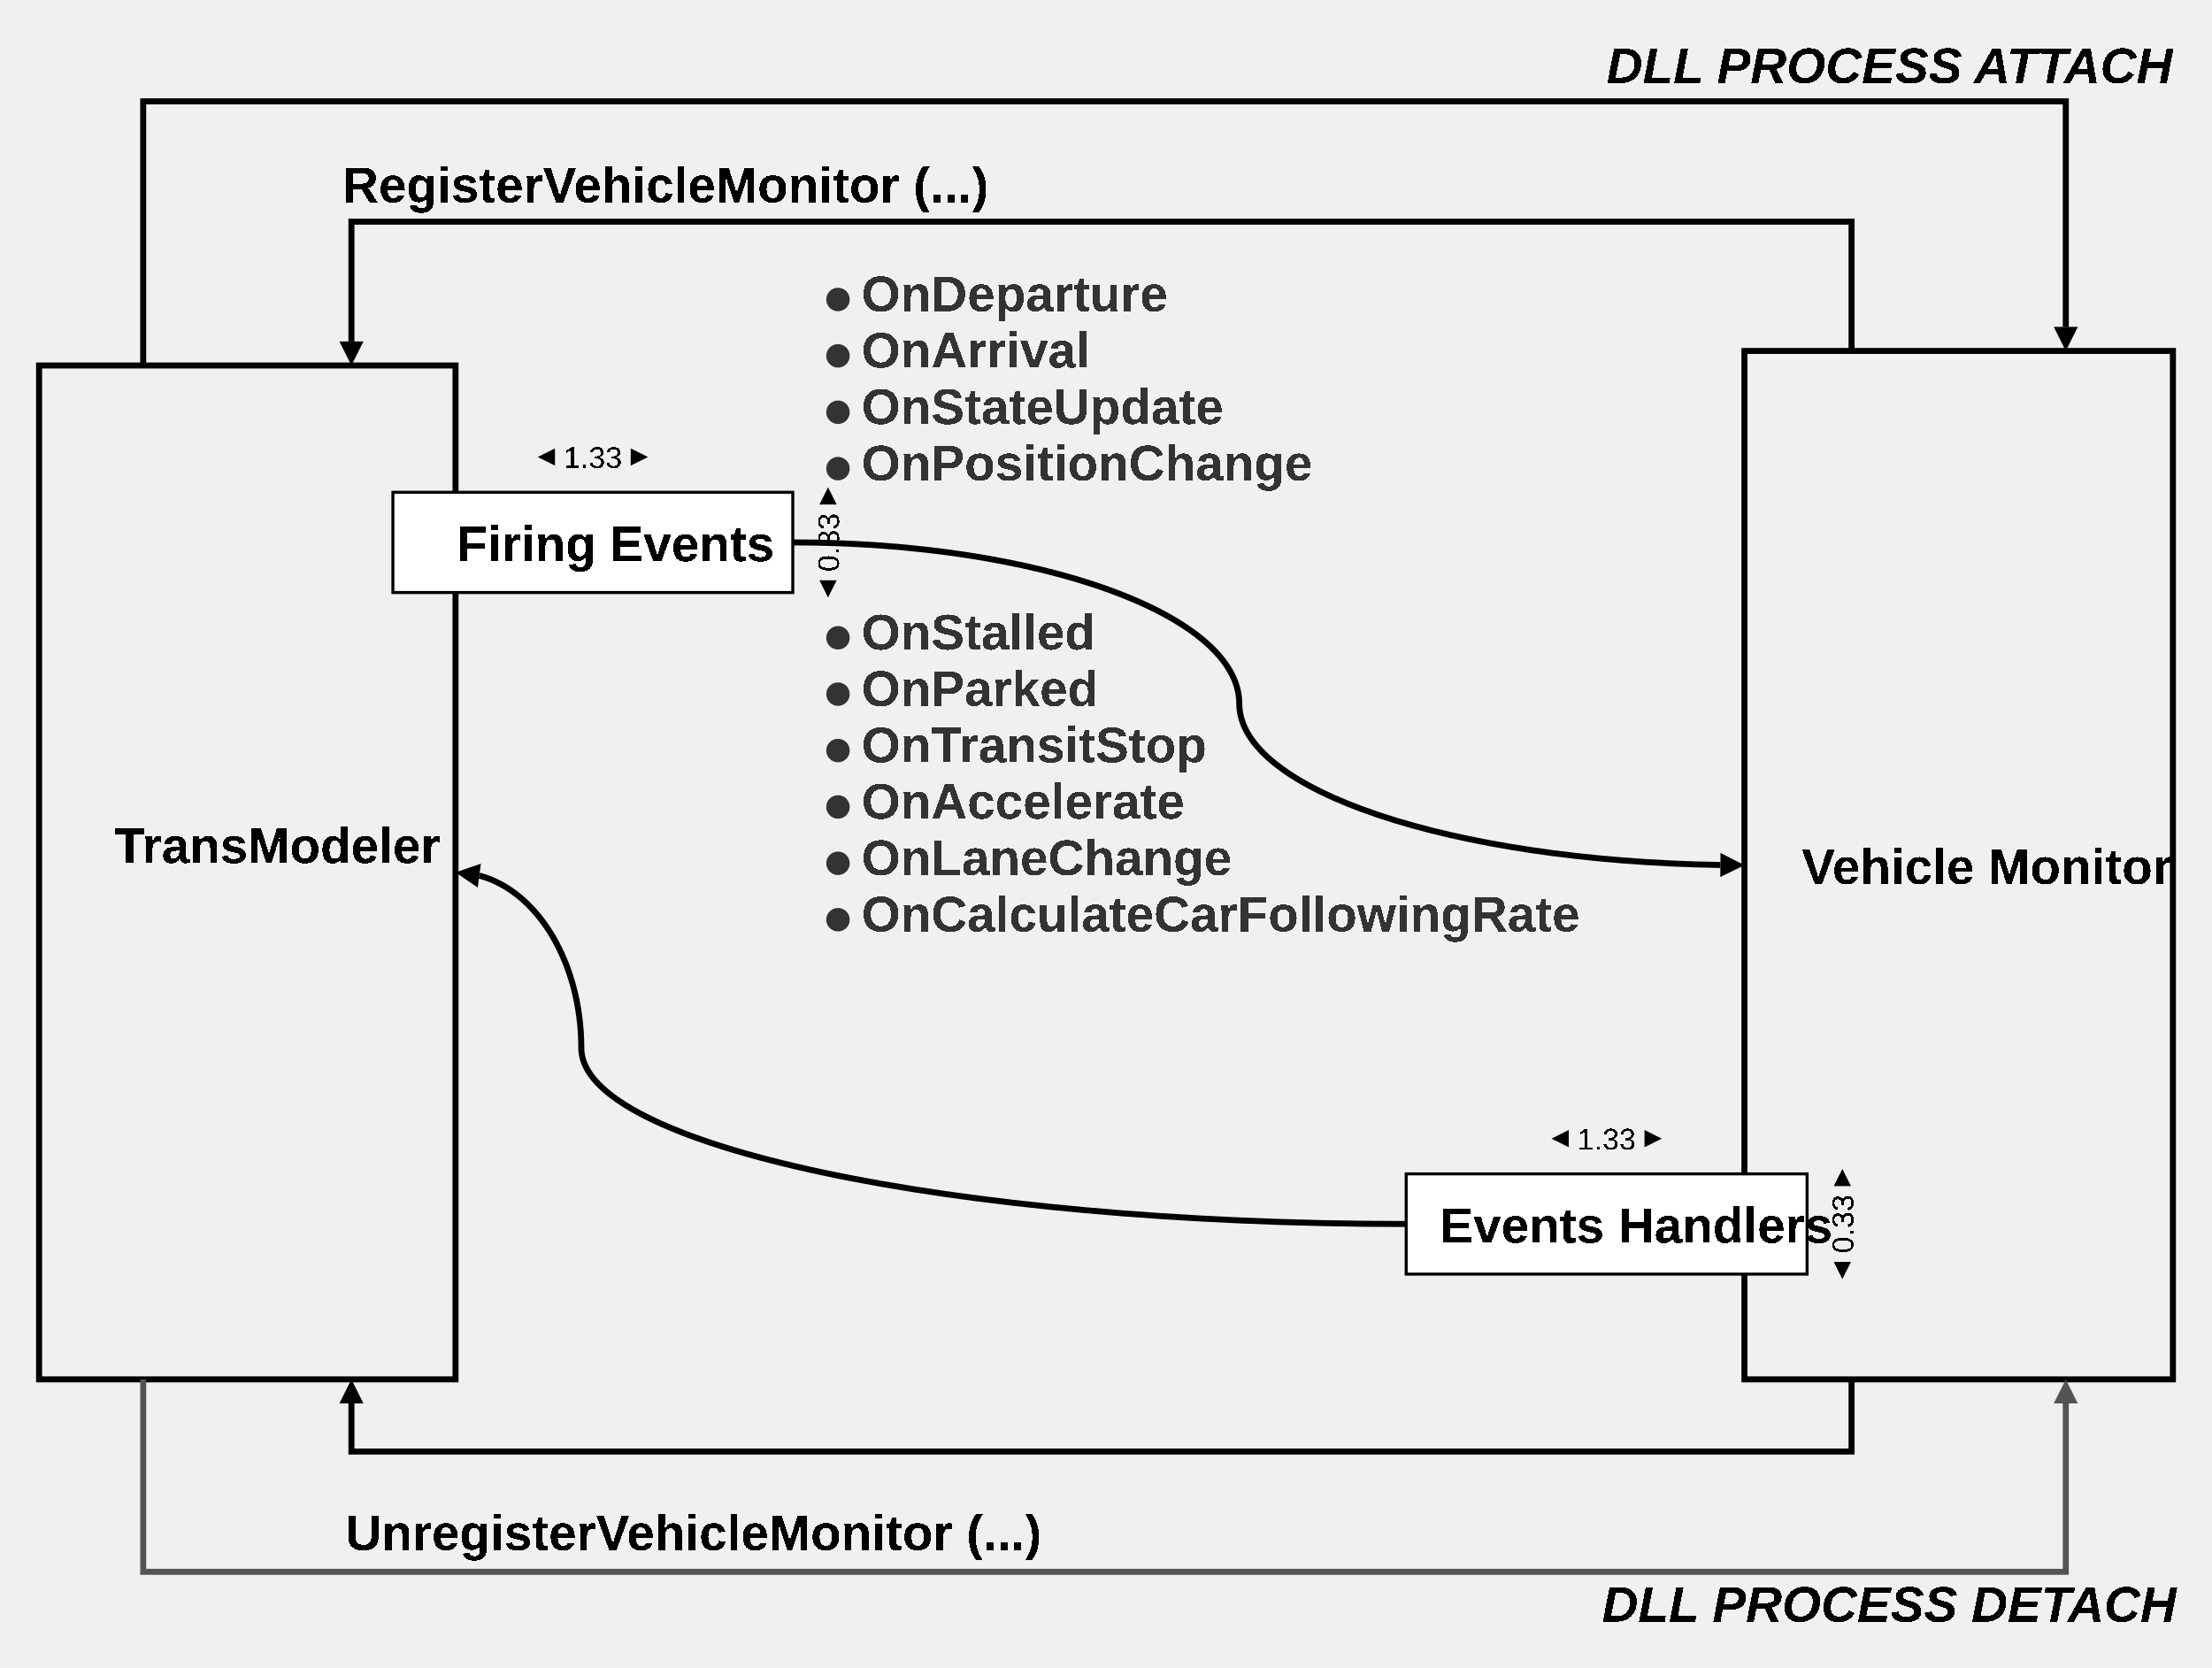
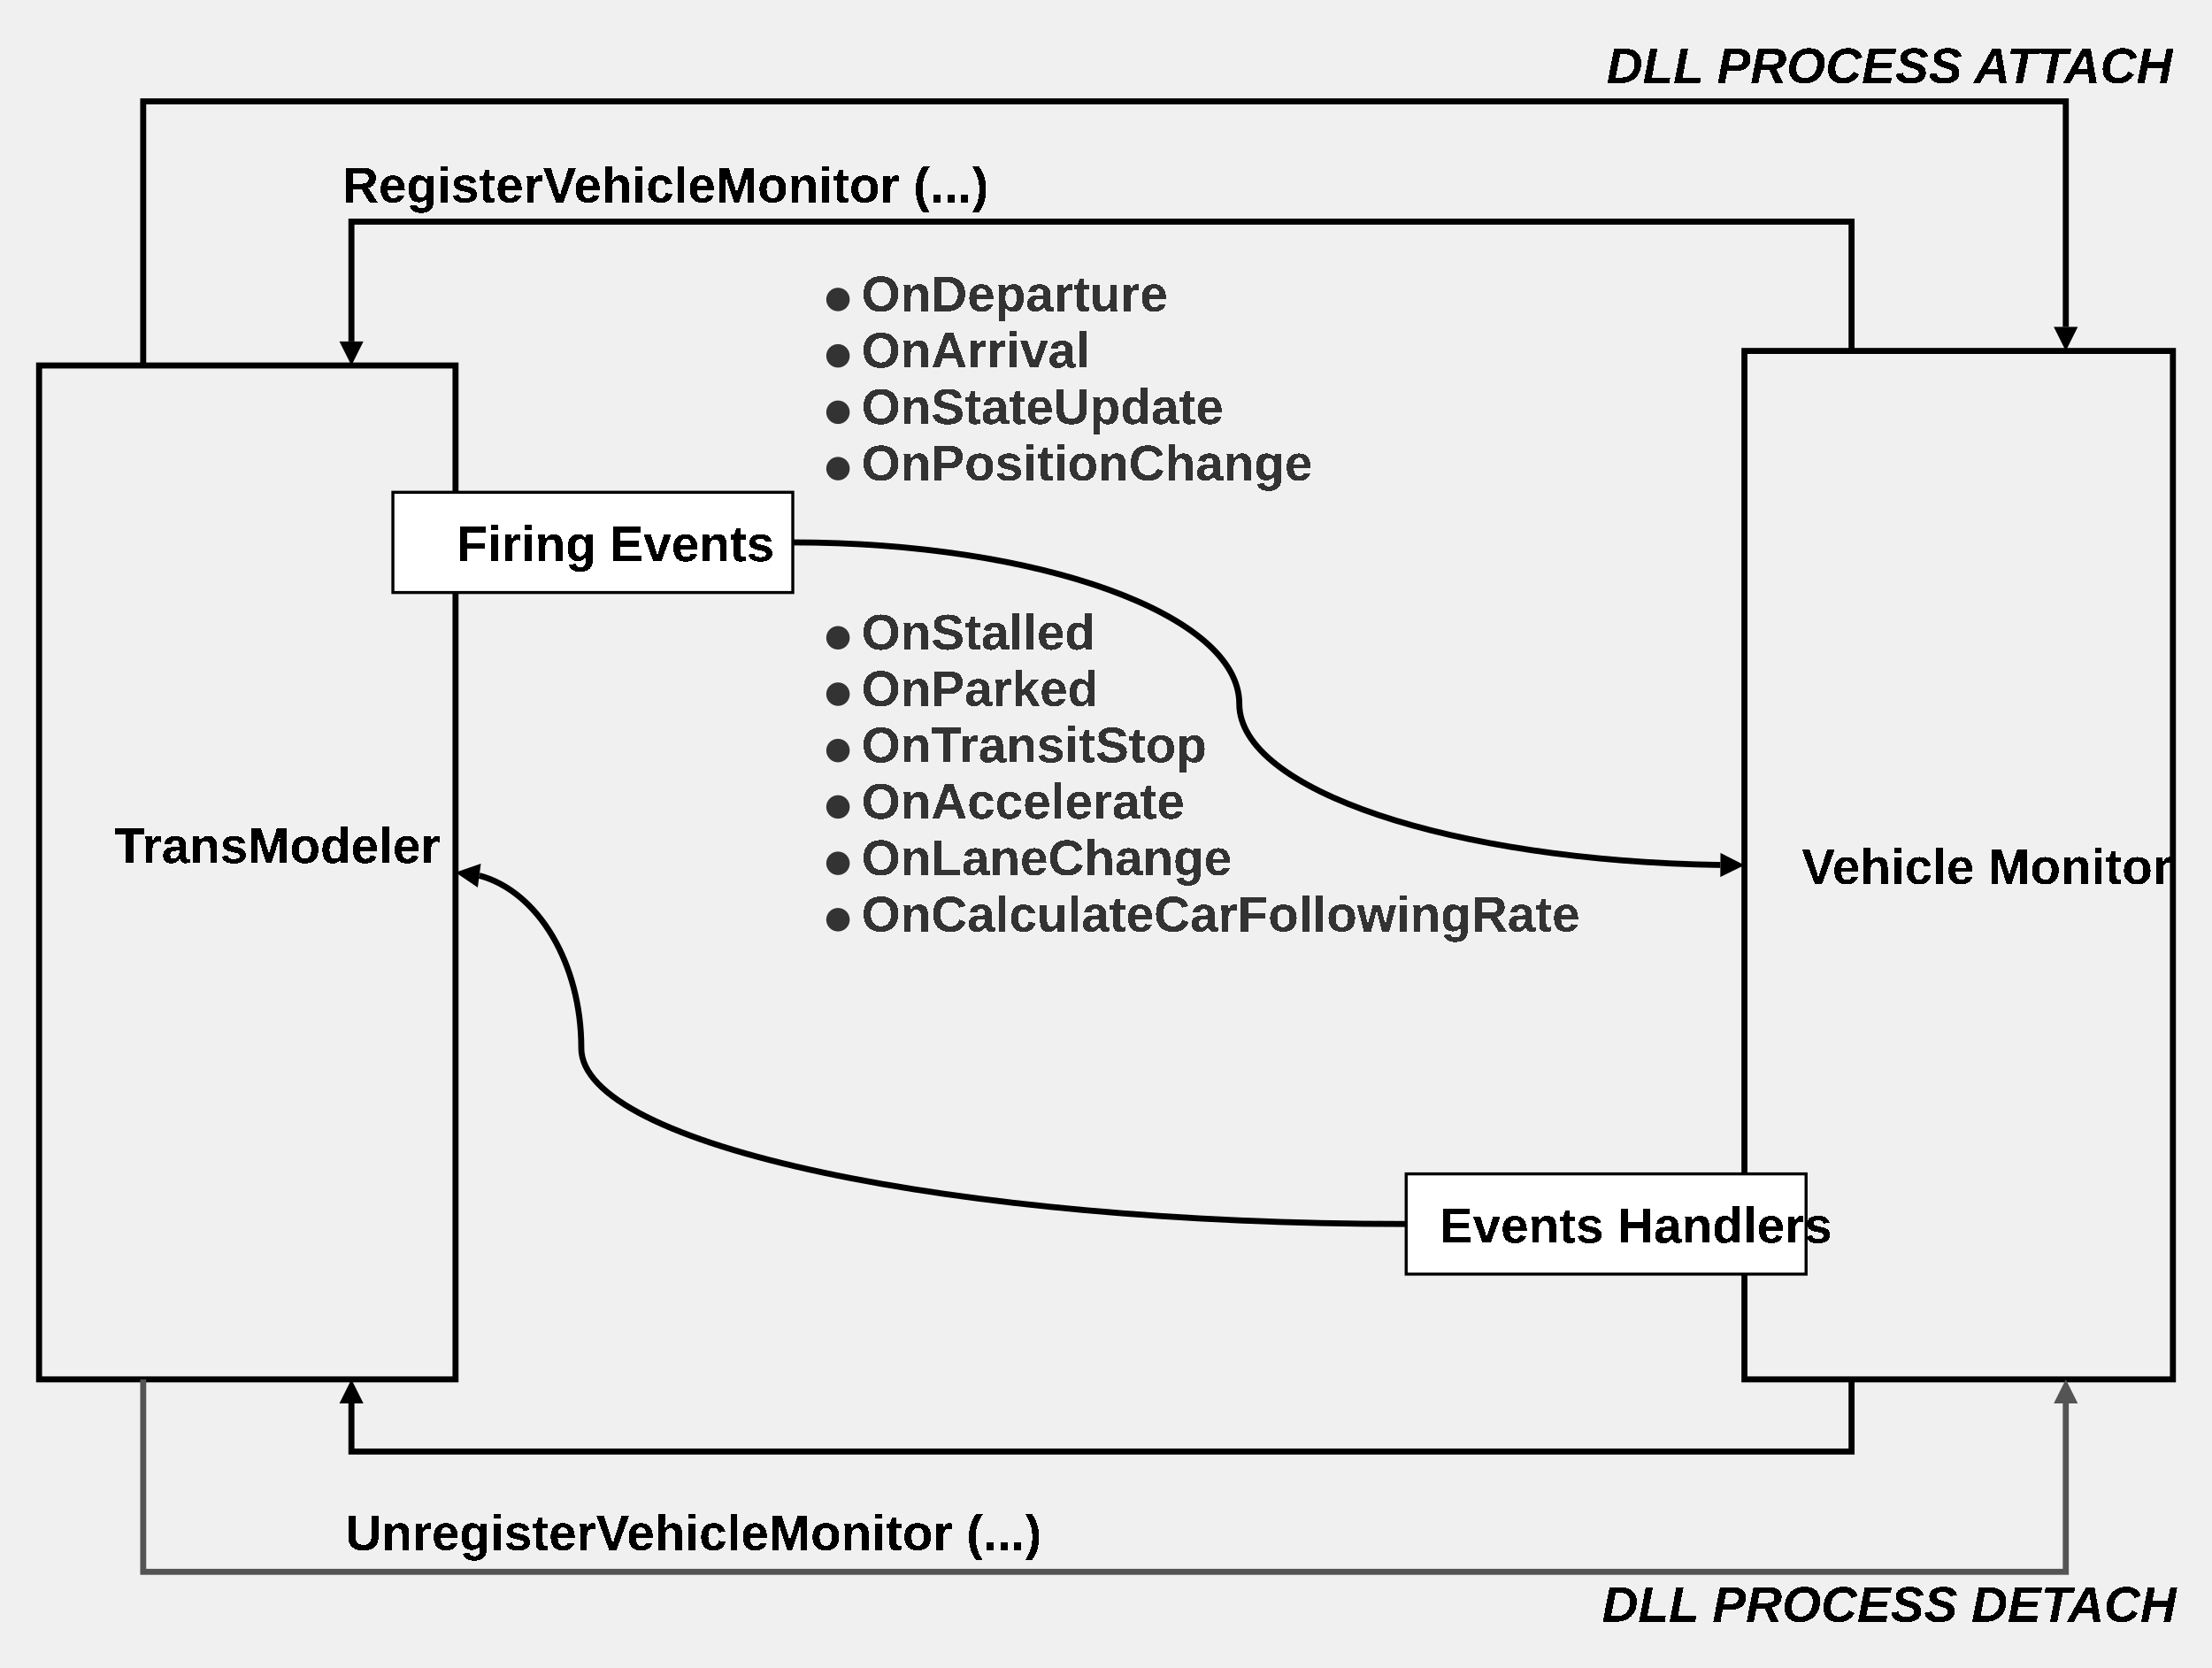
<svg xmlns="http://www.w3.org/2000/svg" version="1.1" width="735.667" height="554.417" xlink="http://www.w3.org/1999/xlink" style="position:relative;overflow:hidden;" viewBox="148.333 -8.708 735.667 554.417">
  <defs />
  <g>
    <g width="138.5" height="337.167" transform="scale(1,1) translate(161.333,112.833)">
      <g stroke="#000000" stroke-opacity="1" stroke-width="2" stroke-dasharray="none" width="138.5" height="337.167" transform="scale(1,1) translate(0,0)" fill="none">
        <rect width="138.5" height="337.167" />
      </g>
      <g width="130.833" height="329.5" transform="scale(1,1) translate(3.833,3.833)">
        <text width="130.833" height="37.5" transform="scale(1,1) translate(0,146)" xml:space="preserve">
          <tspan xml:space="preserve" text-rendering="optimizeSpeed" font-size="16.667" font-weight="bold" font-style="normal" text-decoration="none" fill="#000000" opacity="1" x="21.17" text-anchor="start" y="15.625" textLength="88.493" style="font-family: Arial Narrow, Arial, Helvetica, sans-serif;">TransModeler</tspan>
        </text>
      </g>
    </g>
    <g width="133" height="33.333" transform="scale(1,1) translate(279,155)">
      <g stroke="#000000" stroke-opacity="1" stroke-width="1" stroke-dasharray="none" width="133" height="33.333" transform="scale(1,1) translate(0,0)" fill="#FFFFFF" fill-opacity="1">
        <rect width="133" height="33.333" />
      </g>
      <g width="132" height="32.333" transform="scale(1,1) translate(0.5,0.5)">
        <text width="132" height="18.75" transform="scale(1,1) translate(0,6.791667)" xml:space="preserve">
          <tspan xml:space="preserve" text-rendering="optimizeSpeed" font-size="16.667" font-weight="bold" font-style="normal" text-decoration="none" fill="#000000" opacity="1" x="20.81" text-anchor="start" y="15.625" textLength="90.381" style="font-family: Arial Narrow, Arial, Helvetica, sans-serif;">Firing Events</tspan>
        </text>
      </g>
-       <g fill="#9999FF" stroke="#9999FF" stroke-opacity="1" opacity="1" transform="scale(1,1) translate(0,0)">
+       <g fill="#9999FF" stroke="#9999FF" stroke-opacity="1" opacity="0" transform="scale(1,1) translate(0,0)">
        <path fill="none" stroke-width="1" stroke-dasharray="none" d="M0,0" />
      </g>
-       <g width="19.466" height="11.458" transform="scale(1,1) translate(56.767,-17.458)" opacity="1">
+       <g width="19.466" height="11.458" transform="scale(1,1) translate(56.767,-17.458)" opacity="0">
        <text width="19.466" height="11.458" transform="scale(1,1) translate(0,0)" xml:space="preserve">
          <tspan xml:space="preserve" text-rendering="optimizeSpeed" font-size="10" font-weight="normal" font-style="normal" text-decoration="none" fill="#000" opacity="1" x="0" text-anchor="start" y="9.375" textLength="19.466" style="font-family: Arial, Helvetica Neue, Helvetica, sans-serif;">1.33</tspan>
        </text>
      </g>
-       <g transform="scale(1,1) translate(0,0)" fill="black" opacity="1">
+       <g transform="scale(1,1) translate(0,0)" fill="black" opacity="0">
        <path d="M53.902,-14.594 L53.902,-8.865 L48.173,-11.729 L53.902,-14.594 z" />
      </g>
-       <g transform="scale(1,1) translate(0,0)" fill="black" opacity="1">
+       <g transform="scale(1,1) translate(0,0)" fill="black" opacity="0">
        <path d="M79.098,-14.594 L79.098,-8.865 L84.827,-11.729 L79.098,-14.594 z" />
      </g>
-       <g width="19.466" height="11.458" transform="rotate(270,139,26.4) scale(1,1) translate(139,26.4)" opacity="1">
+       <g width="19.466" height="11.458" transform="rotate(270,139,26.4) scale(1,1) translate(139,26.4)" opacity="0">
        <text width="19.466" height="11.458" transform="scale(1,1) translate(0,0)" xml:space="preserve">
          <tspan xml:space="preserve" text-rendering="optimizeSpeed" font-size="10" font-weight="normal" font-style="normal" text-decoration="none" fill="#000" opacity="1" x="0" text-anchor="start" y="9.375" textLength="19.466" style="font-family: Arial, Helvetica Neue, Helvetica, sans-serif;">0.33</tspan>
        </text>
      </g>
-       <g transform="scale(1,1) translate(0,0)" fill="black" opacity="1">
+       <g transform="scale(1,1) translate(0,0)" fill="black" opacity="0">
        <path d="M147.594,4.069 L141.865,4.069 L144.729,-1.66 L147.594,4.069 z" />
      </g>
-       <g transform="scale(1,1) translate(0,0)" fill="black" opacity="1">
+       <g transform="scale(1,1) translate(0,0)" fill="black" opacity="0">
        <path d="M147.594,29.264 L141.865,29.264 L144.729,34.993 L147.594,29.264 z" />
      </g>
    </g>
    <g width="142.5" height="342" transform="scale(1,1) translate(728.5,108)">
      <g stroke="#000000" stroke-opacity="1" stroke-width="2" stroke-dasharray="none" width="142.5" height="342" transform="scale(1,1) translate(0,0)" fill="none">
        <rect width="142.5" height="342" />
      </g>
      <g width="134.833" height="334.333" transform="scale(1,1) translate(3.833,3.833)">
        <text width="134.833" height="56.25" transform="scale(1,1) translate(0,139.0417)" xml:space="preserve">
          <tspan xml:space="preserve" text-rendering="optimizeSpeed" font-size="16.667" font-weight="bold" font-style="normal" text-decoration="none" fill="#000000" opacity="1" x="15.195" text-anchor="start" y="34.375" textLength="104.443" style="font-family: Arial Narrow, Arial, Helvetica, sans-serif;">Vehicle Monitor</tspan>
        </text>
      </g>
    </g>
    <g width="639.417" height="4.833" transform="scale(1,1) translate(195.958,108)">
      <g transform="scale(1,1) translate(0,0)" fill="#000000" stroke="#000000" stroke-opacity="1">
        <path d="M 0 4.833 L 0 -83 L 639.417 -83 L 639.417 -8" fill="none" stroke-width="2" stroke-dasharray="none" />
        <g>
          <g stroke-dasharray="none">
            <path d="M643.417,-8L639.417,0L635.417,-8z" stroke="none" fill-opacity="1" />
          </g>
        </g>
      </g>
      <g stroke-width="0" stroke-dasharray="none" fill="#F2F2F2" opacity="0" width="17.202" height="20.75" transform="scale(1,1) translate(311.107,-93.375)">
        <rect width="17.202" height="20.75" />
      </g>
      <g width="15.202" height="87.833" transform="scale(1,1) translate(312.107,-92.375)">
        <text width="15.202" height="18.75" transform="scale(1,1) translate(0,0)" xml:space="preserve" />
      </g>
    </g>
    <g width="639.417" height="2" transform="scale(1,1) translate(195.958,450)">
      <g transform="scale(1,1) translate(0,0)" fill="#545454" stroke="#545454" stroke-opacity="1">
        <path d="M 0 0 L 0 64 L 639.417 64 L 639.417 8" fill="none" stroke-width="2" stroke-dasharray="none" />
        <g>
          <g stroke-dasharray="none">
            <path d="M635.417,8L639.417,0L643.417,8z" stroke="none" fill-opacity="1" />
          </g>
        </g>
      </g>
      <g stroke-width="0" stroke-dasharray="none" fill="#F2F2F2" opacity="0" width="40.005" height="20.75" transform="scale(1,1) translate(299.706,53.625)">
        <rect width="40.005" height="20.75" />
      </g>
      <g width="38.005" height="64" transform="scale(1,1) translate(300.706,54.625)">
        <text width="38.005" height="18.75" transform="scale(1,1) translate(0,0)" xml:space="preserve" />
      </g>
    </g>
    <g width="316.5" height="107.333" transform="scale(1,1) translate(412,171.667)">
      <g transform="scale(1,1) translate(0,0)" fill="#000000" stroke="#000000" stroke-opacity="1">
        <path d="M 0 0 A 148.5 53.667 0 0 1 148.5 53.667 A 168 53.667 0 0 0 308.5 107.273" fill="none" stroke-width="2" stroke-dasharray="none" />
        <g>
          <g stroke-dasharray="none">
            <path d="M308.53,103.273L316.5,107.333L308.47,111.273z" stroke="none" fill-opacity="1" />
          </g>
        </g>
      </g>
    </g>
    <g width="316.167" height="116.917" transform="scale(1,1) translate(299.833,281.417)">
      <g transform="scale(1,1) translate(0,0)" fill="#000000" stroke="#000000" stroke-opacity="1">
        <path d="M 7.909 1.043 A 41.833 58.458 0 0 1 41.833 58.458 A 274.333 58.458 0 0 0 316.167 116.917" fill="none" stroke-width="2" stroke-dasharray="none" />
        <g>
          <g stroke-dasharray="none">
            <path d="M7.386,5.009L-0.023,-0.003L8.432,-2.922z" stroke="none" fill-opacity="1" />
          </g>
        </g>
      </g>
    </g>
    <g width="498.917" height="4.833" transform="scale(1,1) translate(265.208,108)">
      <g transform="scale(1,1) translate(0,0)" fill="#000000" stroke="#000000" stroke-opacity="1">
        <path d="M 0 -3.167 L 0 -43 L 498.917 -43 L 498.917 0" fill="none" stroke-width="2" stroke-dasharray="none" />
        <g>
          <g stroke-dasharray="none">
            <path d="M4,-3.167L0,4.833L-4,-3.167z" stroke="none" fill-opacity="1" />
          </g>
        </g>
      </g>
      <g stroke-width="0" stroke-dasharray="none" fill="#FFFFFF" opacity="0" width="15.949" height="20.75" transform="scale(1,1) translate(241.484,-53.375)">
        <rect width="15.949" height="20.75" />
      </g>
      <g width="13.949" height="47.833" transform="scale(1,1) translate(242.484,-52.375)">
        <text width="13.949" height="18.75" transform="scale(1,1) translate(0,0)" xml:space="preserve" />
      </g>
    </g>
    <g width="498.917" height="2" transform="scale(1,1) translate(265.208,450)">
      <g transform="scale(1,1) translate(0,0)" fill="#000000" stroke="#000000" stroke-opacity="1">
        <path d="M 0 8 L 0 24 L 498.917 24 L 498.917 0" fill="none" stroke-width="2" stroke-dasharray="none" />
        <g>
          <g stroke-dasharray="none">
            <path d="M-4,8L0,0L4,8z" stroke="none" fill-opacity="1" />
          </g>
        </g>
      </g>
      <g stroke-width="0" stroke-dasharray="none" fill="#FDEADA" opacity="0" width="32.404" height="20.75" transform="scale(1,1) translate(233.257,13.625)">
        <rect width="32.404" height="20.75" />
      </g>
      <g width="30.404" height="24" transform="scale(1,1) translate(234.257,14.625)">
        <text width="30.404" height="18.75" transform="scale(1,1) translate(0,0)" xml:space="preserve" />
      </g>
    </g>
    <g width="211.556" height="225" transform="scale(1,1) translate(419.222,79.167)">
      <g stroke="#000000" stroke-opacity="1" stroke-width="0" stroke-dasharray="none" width="211.556" height="225" transform="scale(1,1) translate(0,0)" fill="none">
        <rect width="211.556" height="225" />
      </g>
      <g width="211.556" height="225" transform="scale(1,1) translate(0,0)">
        <text width="211.556" height="225" transform="scale(1,1) translate(0,0)" xml:space="preserve">
          <tspan xml:space="preserve" text-rendering="optimizeSpeed" font-size="16.667" font-weight="bold" font-style="normal" text-decoration="none" fill="#333333" opacity="1" x="15.625" text-anchor="start" y="15.625" textLength="83.529" style="font-family: Arial Narrow, Arial, Helvetica, sans-serif;">OnDeparture</tspan>
          <tspan xml:space="preserve" text-rendering="optimizeSpeed" font-size="16.667" font-weight="bold" font-style="normal" text-decoration="none" fill="#333333" opacity="1" x="15.625" text-anchor="start" y="34.375" textLength="62.288" style="font-family: Arial Narrow, Arial, Helvetica, sans-serif;">OnArrival</tspan>
          <tspan xml:space="preserve" text-rendering="optimizeSpeed" font-size="16.667" font-weight="bold" font-style="normal" text-decoration="none" fill="#333333" opacity="1" x="15.625" text-anchor="start" y="53.125" textLength="98.714" style="font-family: Arial Narrow, Arial, Helvetica, sans-serif;">OnStateUpdate</tspan>
          <tspan xml:space="preserve" text-rendering="optimizeSpeed" font-size="16.667" font-weight="bold" font-style="normal" text-decoration="none" fill="#333333" opacity="1" x="15.625" text-anchor="start" y="71.875" textLength="123.014" style="font-family: Arial Narrow, Arial, Helvetica, sans-serif;">OnPositionChange</tspan>
          <tspan xml:space="preserve" text-rendering="optimizeSpeed" font-size="16.667" font-weight="bold" font-style="normal" text-decoration="none" fill="#333333" opacity="1" x="15.625" text-anchor="start" y="128.125" textLength="63.802" style="font-family: Arial Narrow, Arial, Helvetica, sans-serif;">OnStalled</tspan>
          <tspan xml:space="preserve" text-rendering="optimizeSpeed" font-size="16.667" font-weight="bold" font-style="normal" text-decoration="none" fill="#333333" opacity="1" x="15.625" text-anchor="start" y="146.875" textLength="64.567" style="font-family: Arial Narrow, Arial, Helvetica, sans-serif;">OnParked</tspan>
          <tspan xml:space="preserve" text-rendering="optimizeSpeed" font-size="16.667" font-weight="bold" font-style="normal" text-decoration="none" fill="#333333" opacity="1" x="15.625" text-anchor="start" y="165.625" textLength="94.173" style="font-family: Arial Narrow, Arial, Helvetica, sans-serif;">OnTransitStop</tspan>
          <tspan xml:space="preserve" text-rendering="optimizeSpeed" font-size="16.667" font-weight="bold" font-style="normal" text-decoration="none" fill="#333333" opacity="1" x="15.625" text-anchor="start" y="184.375" textLength="88.118" style="font-family: Arial Narrow, Arial, Helvetica, sans-serif;">OnAccelerate</tspan>
          <tspan xml:space="preserve" text-rendering="optimizeSpeed" font-size="16.667" font-weight="bold" font-style="normal" text-decoration="none" fill="#333333" opacity="1" x="15.625" text-anchor="start" y="203.125" textLength="101.009" style="font-family: Arial Narrow, Arial, Helvetica, sans-serif;">OnLaneChange</tspan>
          <tspan xml:space="preserve" text-rendering="optimizeSpeed" font-size="16.667" font-weight="bold" font-style="normal" text-decoration="none" fill="#333333" opacity="1" x="15.625" text-anchor="start" y="221.875" textLength="195.931" style="font-family: Arial Narrow, Arial, Helvetica, sans-serif;">OnCalculateCarFollowingRate</tspan>
        </text>
        <g width="211.556" height="225" transform="scale(1,1) translate(0,0)">
          <g width="7.812" height="7.812" transform="scale(1,1) translate(3.906,7.812)" fill="#333333" stroke="none" stroke-width="0" stroke-dasharray="none">
            <ellipse rx="3.906" ry="3.906" cx="3.906" cy="3.906" />
          </g>
          <g width="7.812" height="7.812" transform="scale(1,1) translate(3.906,26.562)" fill="#333333" stroke="none" stroke-width="0" stroke-dasharray="none">
            <ellipse rx="3.906" ry="3.906" cx="3.906" cy="3.906" />
          </g>
          <g width="7.812" height="7.812" transform="scale(1,1) translate(3.906,45.312)" fill="#333333" stroke="none" stroke-width="0" stroke-dasharray="none">
            <ellipse rx="3.906" ry="3.906" cx="3.906" cy="3.906" />
          </g>
          <g width="7.812" height="7.812" transform="scale(1,1) translate(3.906,64.062)" fill="#333333" stroke="none" stroke-width="0" stroke-dasharray="none">
            <ellipse rx="3.906" ry="3.906" cx="3.906" cy="3.906" />
          </g>
          <g width="7.812" height="7.812" transform="scale(1,1) translate(3.906,120.312)" fill="#333333" stroke="none" stroke-width="0" stroke-dasharray="none">
            <ellipse rx="3.906" ry="3.906" cx="3.906" cy="3.906" />
          </g>
          <g width="7.812" height="7.812" transform="scale(1,1) translate(3.906,139.062)" fill="#333333" stroke="none" stroke-width="0" stroke-dasharray="none">
            <ellipse rx="3.906" ry="3.906" cx="3.906" cy="3.906" />
          </g>
          <g width="7.812" height="7.812" transform="scale(1,1) translate(3.906,157.812)" fill="#333333" stroke="none" stroke-width="0" stroke-dasharray="none">
            <ellipse rx="3.906" ry="3.906" cx="3.906" cy="3.906" />
          </g>
          <g width="7.812" height="7.812" transform="scale(1,1) translate(3.906,176.562)" fill="#333333" stroke="none" stroke-width="0" stroke-dasharray="none">
            <ellipse rx="3.906" ry="3.906" cx="3.906" cy="3.906" />
          </g>
          <g width="7.812" height="7.812" transform="scale(1,1) translate(3.906,195.312)" fill="#333333" stroke="none" stroke-width="0" stroke-dasharray="none">
            <ellipse rx="3.906" ry="3.906" cx="3.906" cy="3.906" />
          </g>
          <g width="7.812" height="7.812" transform="scale(1,1) translate(3.906,214.062)" fill="#333333" stroke="none" stroke-width="0" stroke-dasharray="none">
            <ellipse rx="3.906" ry="3.906" cx="3.906" cy="3.906" />
          </g>
        </g>
      </g>
    </g>
    <g width="153.743" height="18.75" transform="scale(1,1) translate(682.628,3.292)">
      <g stroke="#545454" stroke-opacity="1" stroke-width="0" stroke-dasharray="none" width="153.743" height="18.75" transform="scale(1,1) translate(0,0)" fill="none">
        <rect width="153.743" height="18.75" />
      </g>
      <g width="153.743" height="18.75" transform="scale(1,1) translate(0,0)">
        <text width="153.743" height="18.75" transform="scale(1,1) translate(0,0)" xml:space="preserve">
          <tspan xml:space="preserve" text-rendering="optimizeSpeed" font-size="16.667" font-weight="bold" font-style="italic" text-decoration="none" fill="#000000" opacity="1" x="0" text-anchor="start" y="15.625" textLength="153.743" style="font-family: Arial Narrow, Arial, Helvetica, sans-serif;">DLL PROCESS ATTACH</tspan>
        </text>
      </g>
    </g>
    <g width="179.997" height="18.75" transform="scale(1,1) translate(262.235,42.958)">
      <g stroke="#545454" stroke-opacity="1" stroke-width="0" stroke-dasharray="none" width="179.997" height="18.75" transform="scale(1,1) translate(0,0)" fill="none">
        <rect width="179.997" height="18.75" />
      </g>
      <g width="179.997" height="18.75" transform="scale(1,1) translate(0,0)">
        <text width="179.997" height="18.75" transform="scale(1,1) translate(0,0)" xml:space="preserve">
          <tspan xml:space="preserve" text-rendering="optimizeSpeed" font-size="16.667" font-weight="bold" font-style="normal" text-decoration="none" fill="#000000" opacity="1" x="0" text-anchor="start" y="15.625" textLength="179.997" style="font-family: Arial Narrow, Arial, Helvetica, sans-serif;">RegisterVehicleMonitor (...)</tspan>
        </text>
      </g>
    </g>
    <g width="163.965" height="18.75" transform="scale(1,1) translate(676.481,514.958)">
      <g stroke="#545454" stroke-opacity="1" stroke-width="0" stroke-dasharray="none" width="163.965" height="18.75" transform="scale(1,1) translate(0,0)" fill="none">
        <rect width="163.965" height="18.75" />
      </g>
      <g width="163.965" height="18.75" transform="scale(1,1) translate(0,0)">
        <text width="163.965" height="18.75" transform="scale(1,1) translate(0,0)" xml:space="preserve">
          <tspan xml:space="preserve" text-rendering="optimizeSpeed" font-size="16.667" font-weight="bold" font-style="italic" text-decoration="none" fill="#000000" opacity="1" x="0" text-anchor="start" y="15.625" textLength="160.156" style="font-family: Arial Narrow, Arial, Helvetica, sans-serif;"> DLL PROCESS DETACH</tspan>
        </text>
      </g>
    </g>
    <g width="193.669" height="18.75" transform="scale(1,1) translate(263.208,491.146)">
      <g stroke="#545454" stroke-opacity="1" stroke-width="0" stroke-dasharray="none" width="193.669" height="18.75" transform="scale(1,1) translate(0,0)" fill="none">
        <rect width="193.669" height="18.75" />
      </g>
      <g width="193.669" height="18.75" transform="scale(1,1) translate(0,0)">
        <text width="193.669" height="18.75" transform="scale(1,1) translate(0,0)" xml:space="preserve">
          <tspan xml:space="preserve" text-rendering="optimizeSpeed" font-size="16.667" font-weight="bold" font-style="normal" text-decoration="none" fill="#000000" opacity="1" x="0" text-anchor="start" y="15.625" textLength="193.669" style="font-family: Arial Narrow, Arial, Helvetica, sans-serif;">UnregisterVehicleMonitor (...)</tspan>
        </text>
      </g>
    </g>
-     <g width="133.333" height="33.333" transform="scale(1,1) translate(616,381.667)">
-       <g stroke="#000000" stroke-opacity="1" stroke-width="1" stroke-dasharray="none" width="133.333" height="33.333" transform="scale(1,1) translate(0,0)" fill="#FFFFFF" fill-opacity="1">
-         <rect width="133.333" height="33.333" />
-       </g>
-       <g width="132.333" height="32.333" transform="scale(1,1) translate(0.5,0.5)">
-         <text width="132.333" height="18.75" transform="scale(1,1) translate(0,6.791667)" xml:space="preserve">
-           <tspan xml:space="preserve" text-rendering="optimizeSpeed" font-size="16.667" font-weight="bold" font-style="normal" text-decoration="none" fill="#000000" opacity="1" x="10.714" text-anchor="start" y="15.625" textLength="110.905" style="font-family: Arial Narrow, Arial, Helvetica, sans-serif;">Events Handlers</tspan>
-         </text>
-       </g>
-       <g fill="#9999FF" stroke="#9999FF" stroke-opacity="1" opacity="1" transform="scale(1,1) translate(0,0)">
-         <path fill="none" stroke-width="1" stroke-dasharray="none" d="M0,0" />
-       </g>
-       <g width="19.466" height="11.458" transform="scale(1,1) translate(56.934,-17.458)" opacity="1">
+     <g width="133" height="33.333" transform="scale(1,1) translate(616,381.667)">
+       <g stroke="#000000" stroke-opacity="1" stroke-width="1" stroke-dasharray="none" width="133" height="33.333" transform="scale(1,1) translate(0,0)" fill="#FFFFFF" fill-opacity="1">
+         <rect width="133" height="33.333" />
+       </g>
+       <g width="132" height="32.333" transform="scale(1,1) translate(0.5,0.5)">
+         <text width="132" height="18.75" transform="scale(1,1) translate(0,6.791667)" xml:space="preserve">
+           <tspan xml:space="preserve" text-rendering="optimizeSpeed" font-size="16.667" font-weight="bold" font-style="normal" text-decoration="none" fill="#000000" opacity="1" x="10.548" text-anchor="start" y="15.625" textLength="110.905" style="font-family: Arial Narrow, Arial, Helvetica, sans-serif;">Events Handlers</tspan>
+         </text>
+       </g>
+       <g fill="#9999FF" stroke="#9999FF" stroke-opacity="1" opacity="0" transform="scale(1,1) translate(0,0)">
+         <path fill="none" stroke-width="1" stroke-dasharray="none" d="M0,-4 L0,-31.729 L53.767,-31.729 M79.233,-31.729 L133,-31.729 L133,-4 M137,0 L164.729,0 L164.729,3.934 M164.729,29.4 L164.729,33.333 L137,33.333" />
+         <g>
+           <g stroke-dasharray="none">
+             <path d="M-1,-5L1,-5L1,-3L-1,-3z" stroke-width="0" fill="none" />
+           </g>
+         </g>
+       </g>
+       <g width="19.466" height="11.458" transform="scale(1,1) translate(56.767,-37.458)" opacity="0">
        <text width="19.466" height="11.458" transform="scale(1,1) translate(0,0)" xml:space="preserve">
          <tspan xml:space="preserve" text-rendering="optimizeSpeed" font-size="10" font-weight="normal" font-style="normal" text-decoration="none" fill="#000" opacity="1" x="0" text-anchor="start" y="9.375" textLength="19.466" style="font-family: Arial, Helvetica Neue, Helvetica, sans-serif;">1.33</tspan>
        </text>
      </g>
-       <g transform="scale(1,1) translate(0,0)" fill="black" opacity="1">
-         <path d="M54.069,-14.594 L54.069,-8.865 L48.34,-11.729 L54.069,-14.594 z" />
-       </g>
-       <g transform="scale(1,1) translate(0,0)" fill="black" opacity="1">
-         <path d="M79.264,-14.594 L79.264,-8.865 L84.993,-11.729 L79.264,-14.594 z" />
-       </g>
-       <g width="19.466" height="11.458" transform="rotate(270,139.333,26.4) scale(1,1) translate(139.333,26.4)" opacity="1">
+       <g width="19.466" height="11.458" transform="rotate(270,159,26.4) scale(1,1) translate(159,26.4)" opacity="0">
        <text width="19.466" height="11.458" transform="scale(1,1) translate(0,0)" xml:space="preserve">
          <tspan xml:space="preserve" text-rendering="optimizeSpeed" font-size="10" font-weight="normal" font-style="normal" text-decoration="none" fill="#000" opacity="1" x="0" text-anchor="start" y="9.375" textLength="19.466" style="font-family: Arial, Helvetica Neue, Helvetica, sans-serif;">0.33</tspan>
        </text>
-       </g>
-       <g transform="scale(1,1) translate(0,0)" fill="black" opacity="1">
-         <path d="M147.927,4.069 L142.198,4.069 L145.062,-1.66 L147.927,4.069 z" />
-       </g>
-       <g transform="scale(1,1) translate(0,0)" fill="black" opacity="1">
-         <path d="M147.927,29.264 L142.198,29.264 L145.062,34.993 L147.927,29.264 z" />
      </g>
    </g>
  </g>
</svg>
